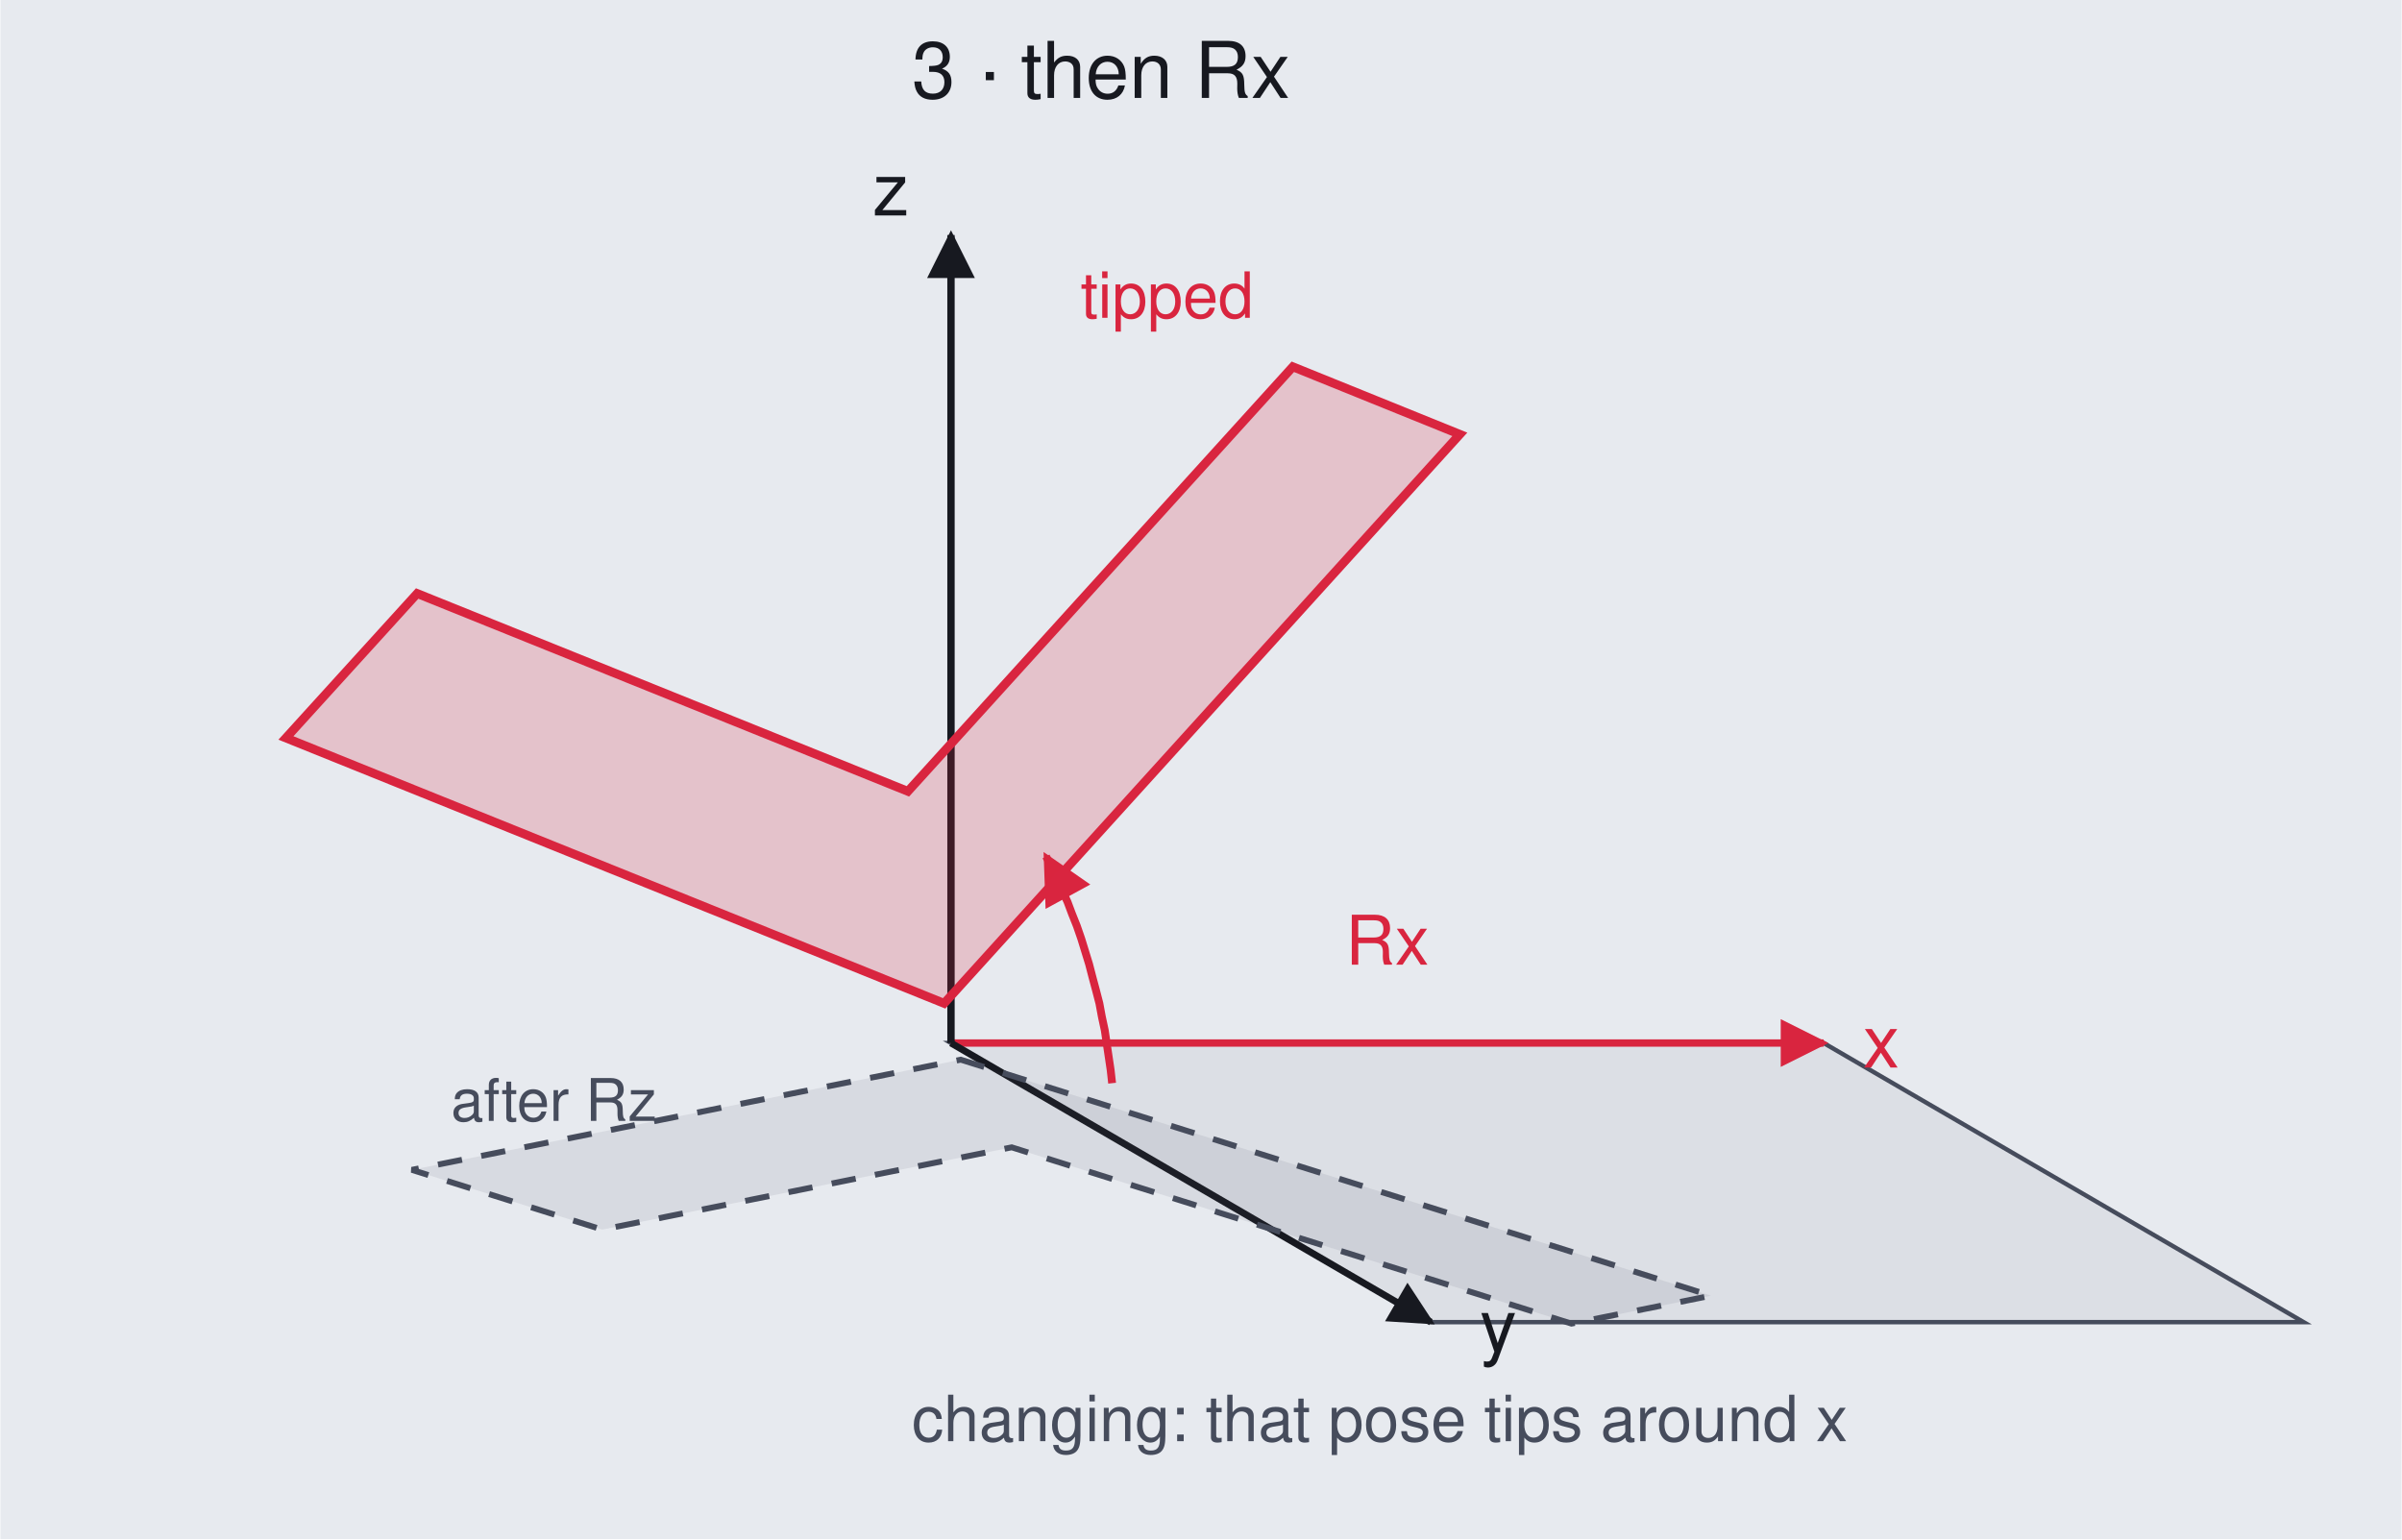
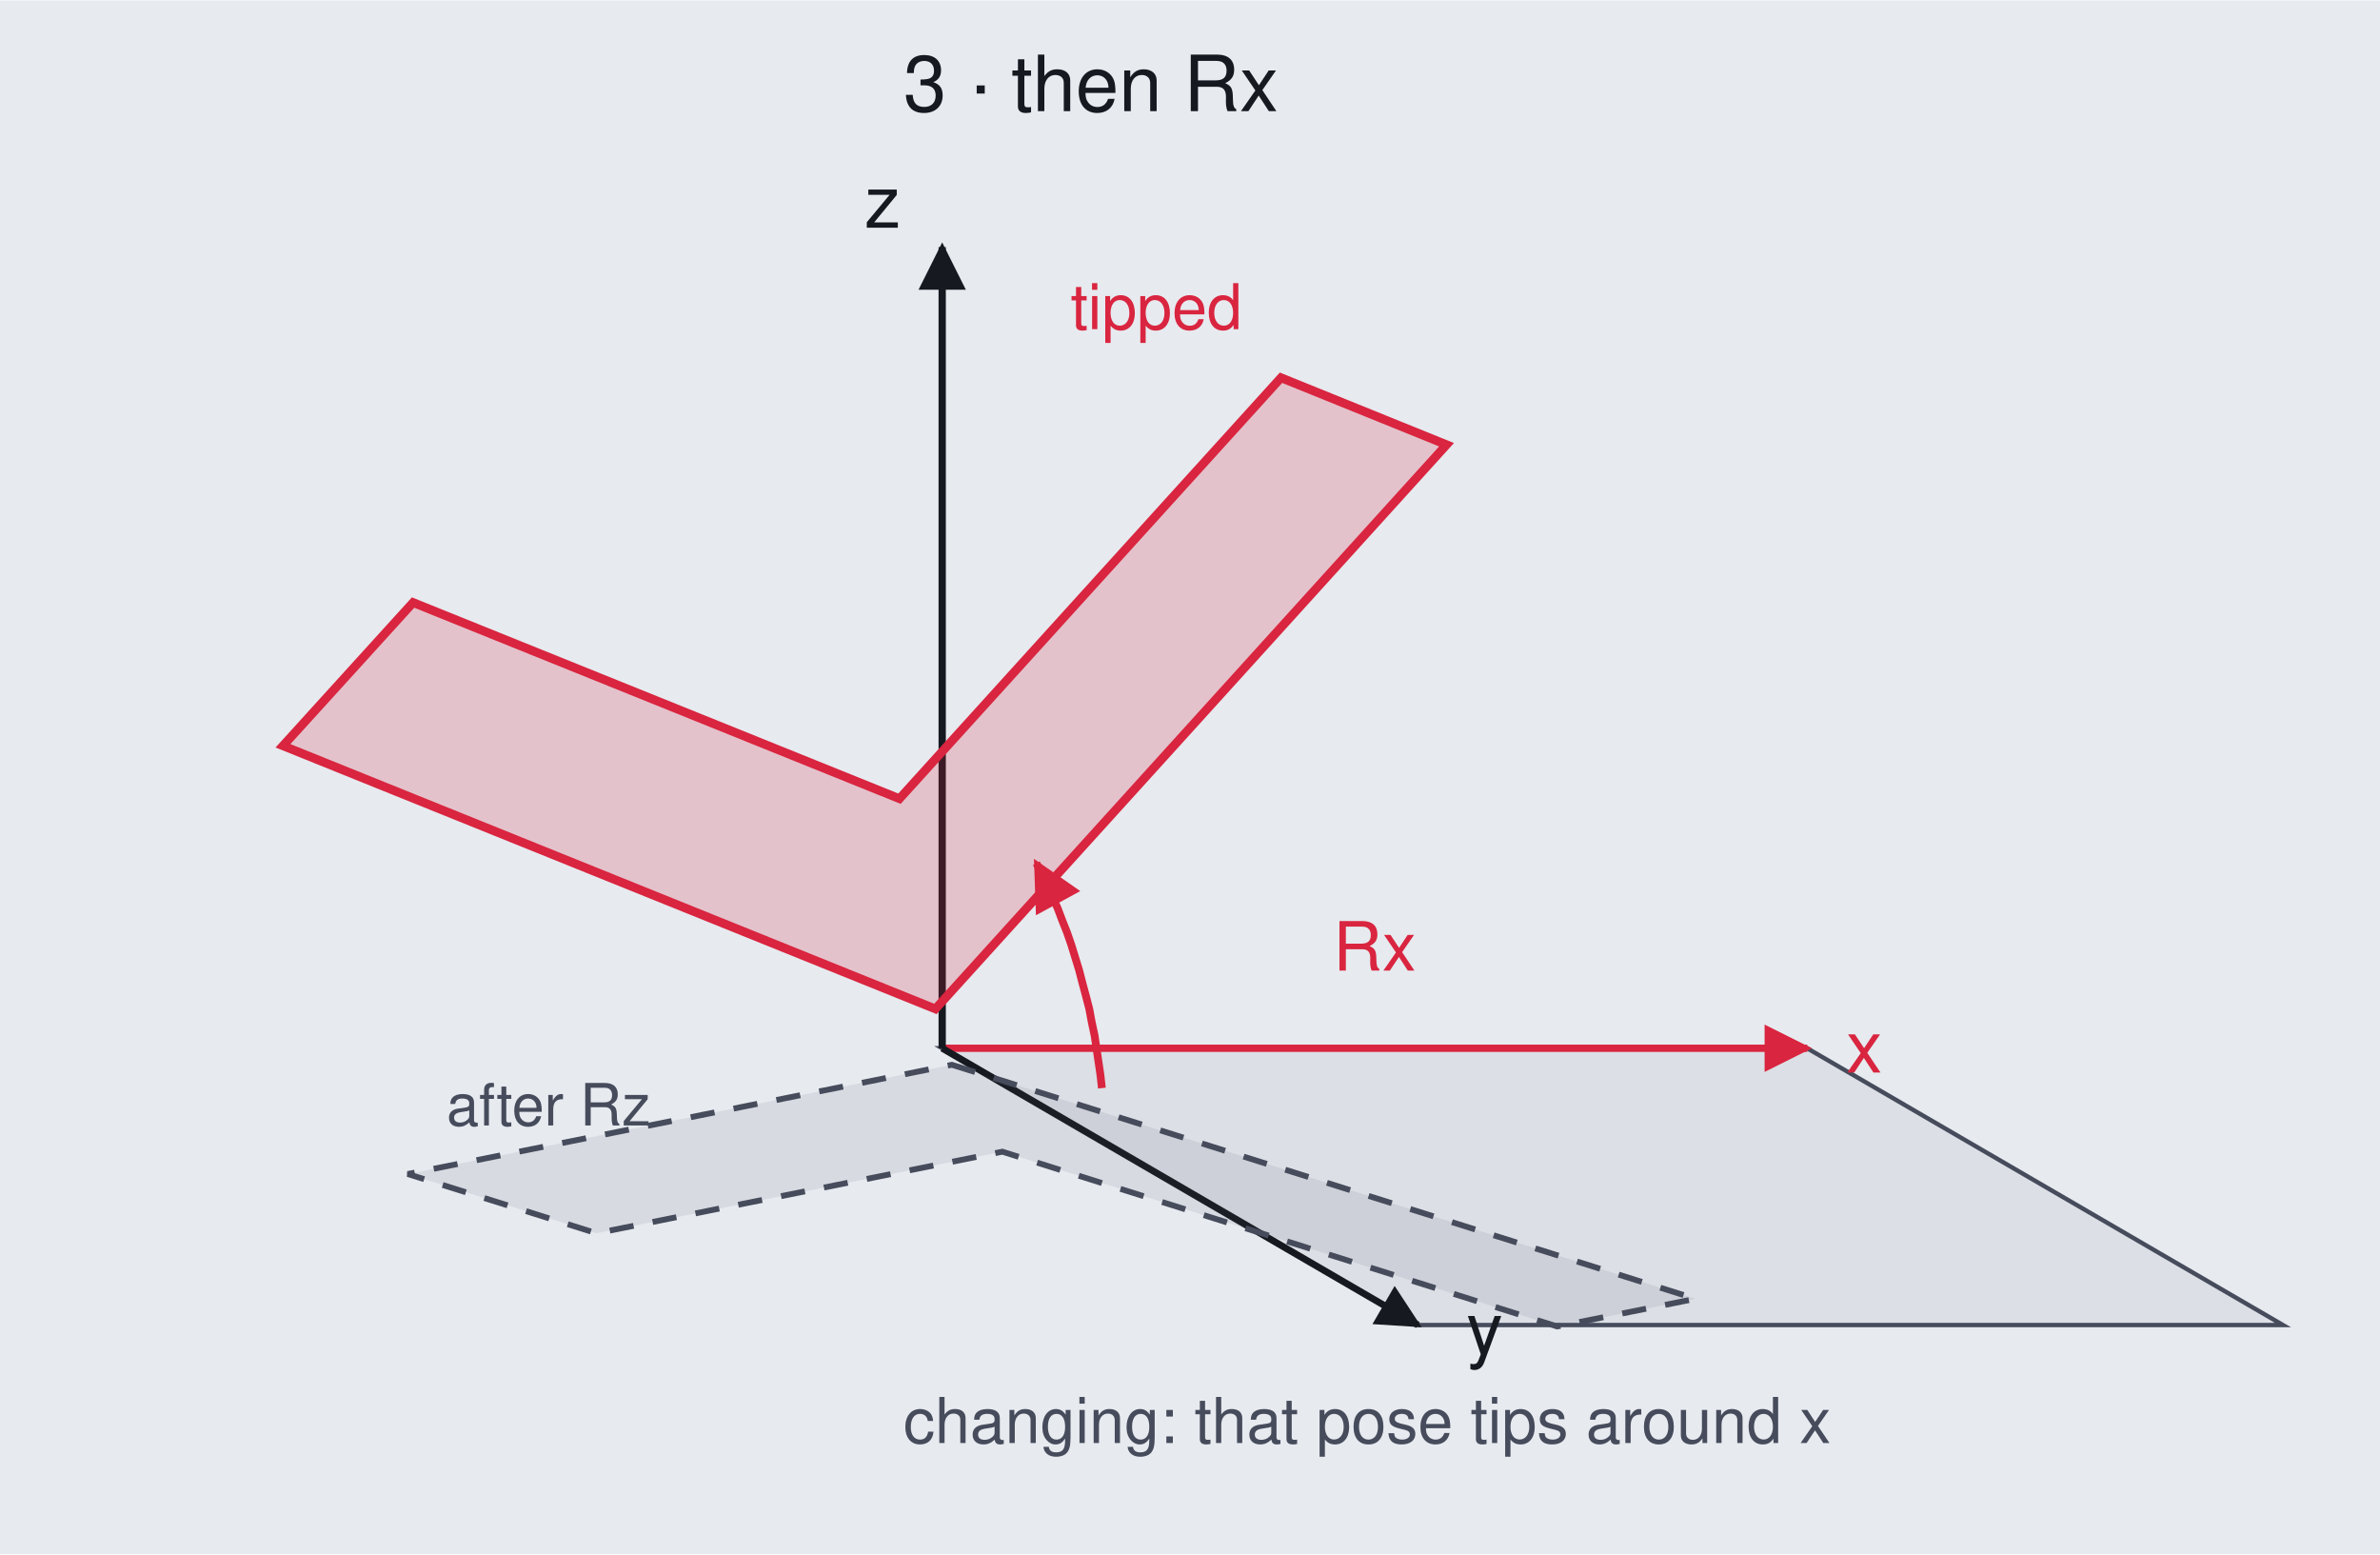
- <svg xmlns="http://www.w3.org/2000/svg" viewBox="-104.1 -3.0 490.3 314.3" width="490" height="314" role="img">
-   <rect x="-104.1" y="-3.0" width="490.3" height="314.3" fill="#e7eaef" />
+ <svg xmlns="http://www.w3.org/2000/svg" viewBox="-104.1 -5.8 490.3 320.0" width="490" height="320" role="img">
+   <rect x="-104.1" y="-5.8" width="490.3" height="320.0" fill="#e7eaef" />
  <defs>
    <marker id="s3-ink" viewBox="0 0 10 10" refX="9" refY="5" markerWidth="6.5" markerHeight="6.5" orient="auto">
      <path d="M0,0 L10,5 L0,10 z" fill="#171920" />
    </marker>
    <marker id="s3-coral" viewBox="0 0 10 10" refX="9" refY="5" markerWidth="6.5" markerHeight="6.5" orient="auto">
      <path d="M0,0 L10,5 L0,10 z" fill="#d9253f" />
    </marker>
    <marker id="s3-blue" viewBox="0 0 10 10" refX="9" refY="5" markerWidth="6.5" markerHeight="6.5" orient="auto">
      <path d="M0,0 L10,5 L0,10 z" fill="#3c00f7" />
    </marker>
  </defs>
  <polygon points="90.0,210.0 268.2,210.0 366.2,267.0 188.0,267.0" fill="#464c5c" fill-opacity="0.07" stroke="#464c5c" stroke-width="0.9" />
  <line x1="90.0" y1="210.0" x2="268.2" y2="210.0" stroke="#d9253f" stroke-width="1.5" fill="none" marker-end="url(#s3-coral)" />
  <line x1="90.0" y1="210.0" x2="188.0" y2="267.0" stroke="#171920" stroke-width="1.4" fill="none" marker-end="url(#s3-ink)" />
  <line x1="90.0" y1="210.0" x2="90.0" y2="45.0" stroke="#171920" stroke-width="1.5" fill="none" marker-end="url(#s3-ink)" />
  <text x="276.2" y="215.0" font-family="ui-monospace, GeistMonoVariableVF, Helvetica, monospace" font-size="15" fill="#d9253f" text-anchor="start">x</text>
  <text x="198.0" y="273.0" font-family="ui-monospace, GeistMonoVariableVF, Helvetica, monospace" font-size="15" fill="#171920" text-anchor="start">y</text>
  <text x="74.0" y="41.0" font-family="ui-monospace, GeistMonoVariableVF, Helvetica, monospace" font-size="15" fill="#171920" text-anchor="start">z</text>
  <text x="82.0" y="17.0" font-family="ui-monospace, GeistMonoVariableVF, Helvetica, monospace" font-size="16" fill="#171920" text-anchor="start">3 · then Rx</text>
  <path d="M122.9,218.2 L122.6,215.5 L122.2,212.8 L121.8,210.1 L121.4,207.4 L120.8,204.6 L120.3,201.9 L119.6,199.2 L118.9,196.6 L118.2,193.9 L117.4,191.3 L116.6,188.7 L115.7,186.1 L114.7,183.6 L113.8,181.2 L112.7,178.8 L111.7,176.4 L110.6,174.1 L109.4,171.9" fill="none" stroke="#d9253f" stroke-width="1.6" marker-end="url(#s3-coral)" />
  <text x="179.1" y="194.0" font-family="ui-monospace, GeistMonoVariableVF, Helvetica, monospace" font-size="14" fill="#d9253f" text-anchor="middle">Rx</text>
  <polygon points="92.0,213.4 245.2,261.6 216.7,267.3 102.4,231.3 18.8,248.1 -20.1,235.9" fill="#464c5c" fill-opacity="0.1" stroke="#464c5c" stroke-width="1.2" stroke-dasharray="5 4" />
  <text x="-12.1" y="225.9" font-family="ui-monospace, GeistMonoVariableVF, Helvetica, monospace" font-size="12" fill="#464c5c" text-anchor="start">after Rz</text>
  <polygon points="88.6,201.9 193.9,85.7 159.8,71.9 81.2,158.6 -19.0,118.2 -45.8,147.7" fill="#d9253f" fill-opacity="0.2" stroke="#d9253f" stroke-width="1.8" />
  <text x="151.8" y="61.9" font-family="ui-monospace, GeistMonoVariableVF, Helvetica, monospace" font-size="13" fill="#d9253f" text-anchor="end">tipped</text>
  <text x="82.0" y="291.3" font-family="ui-monospace, GeistMonoVariableVF, Helvetica, monospace" font-size="13" fill="#464c5c" text-anchor="start">changing: that pose tips around x</text>
</svg>
